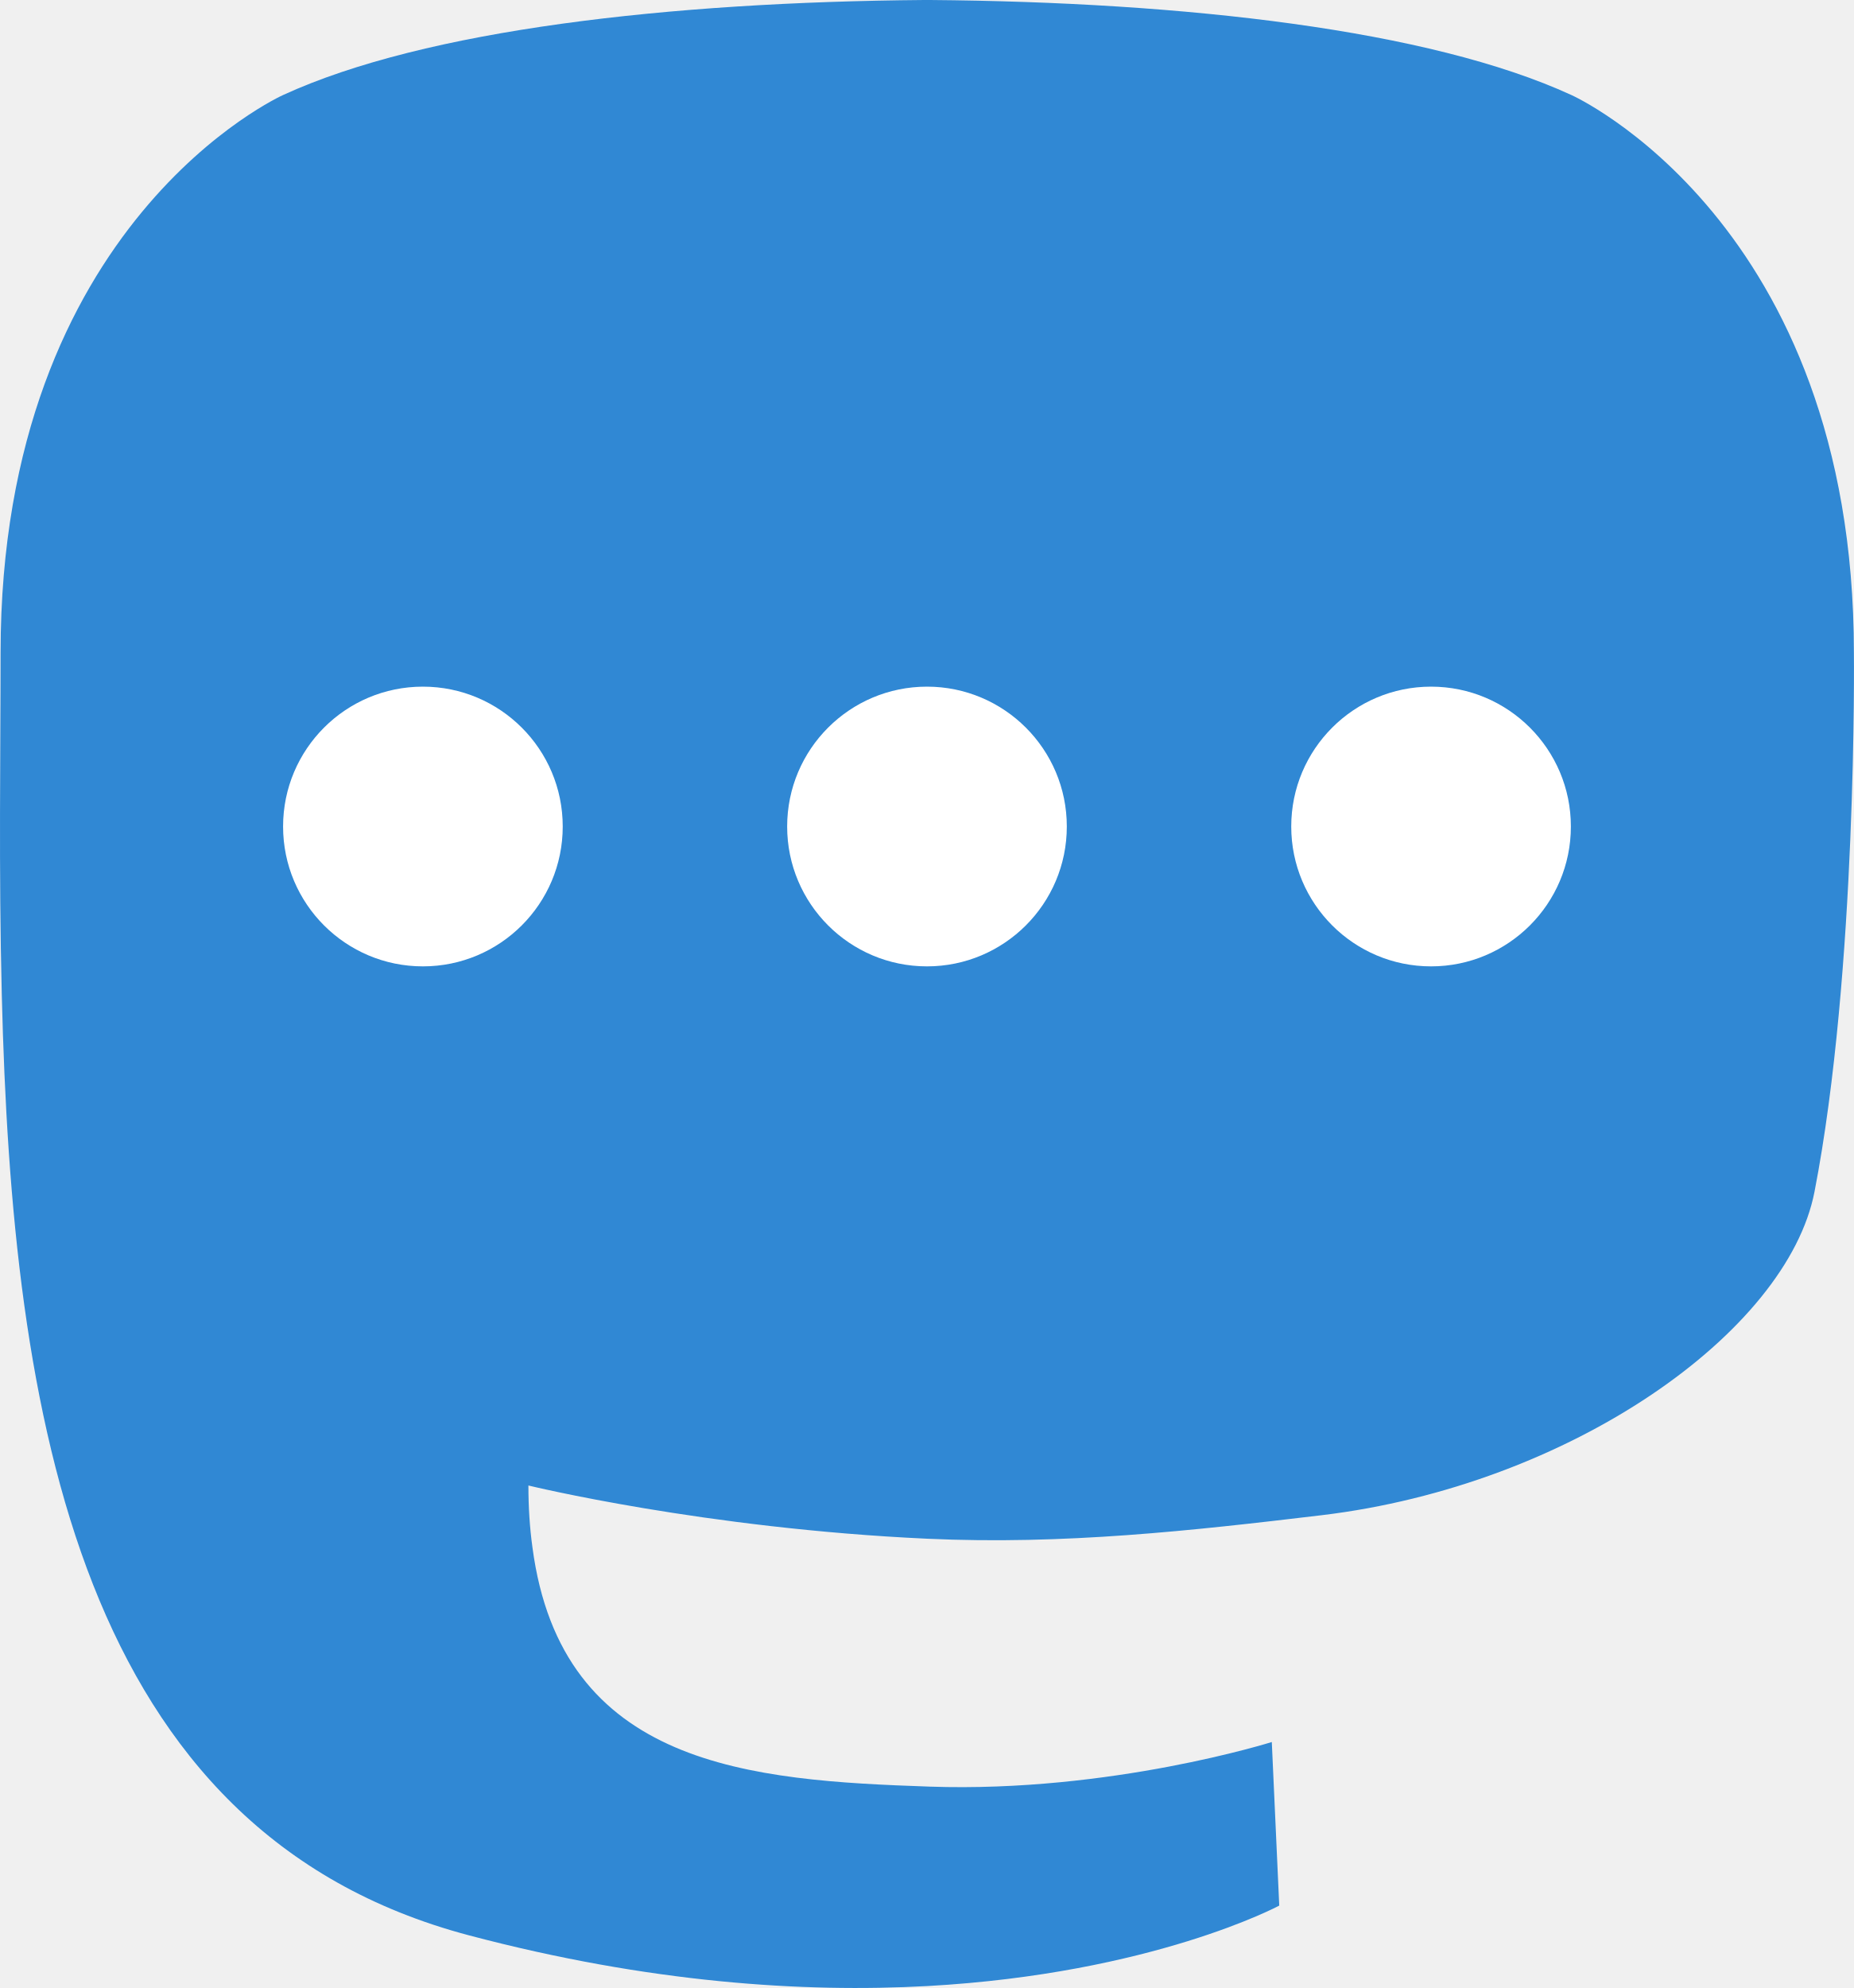
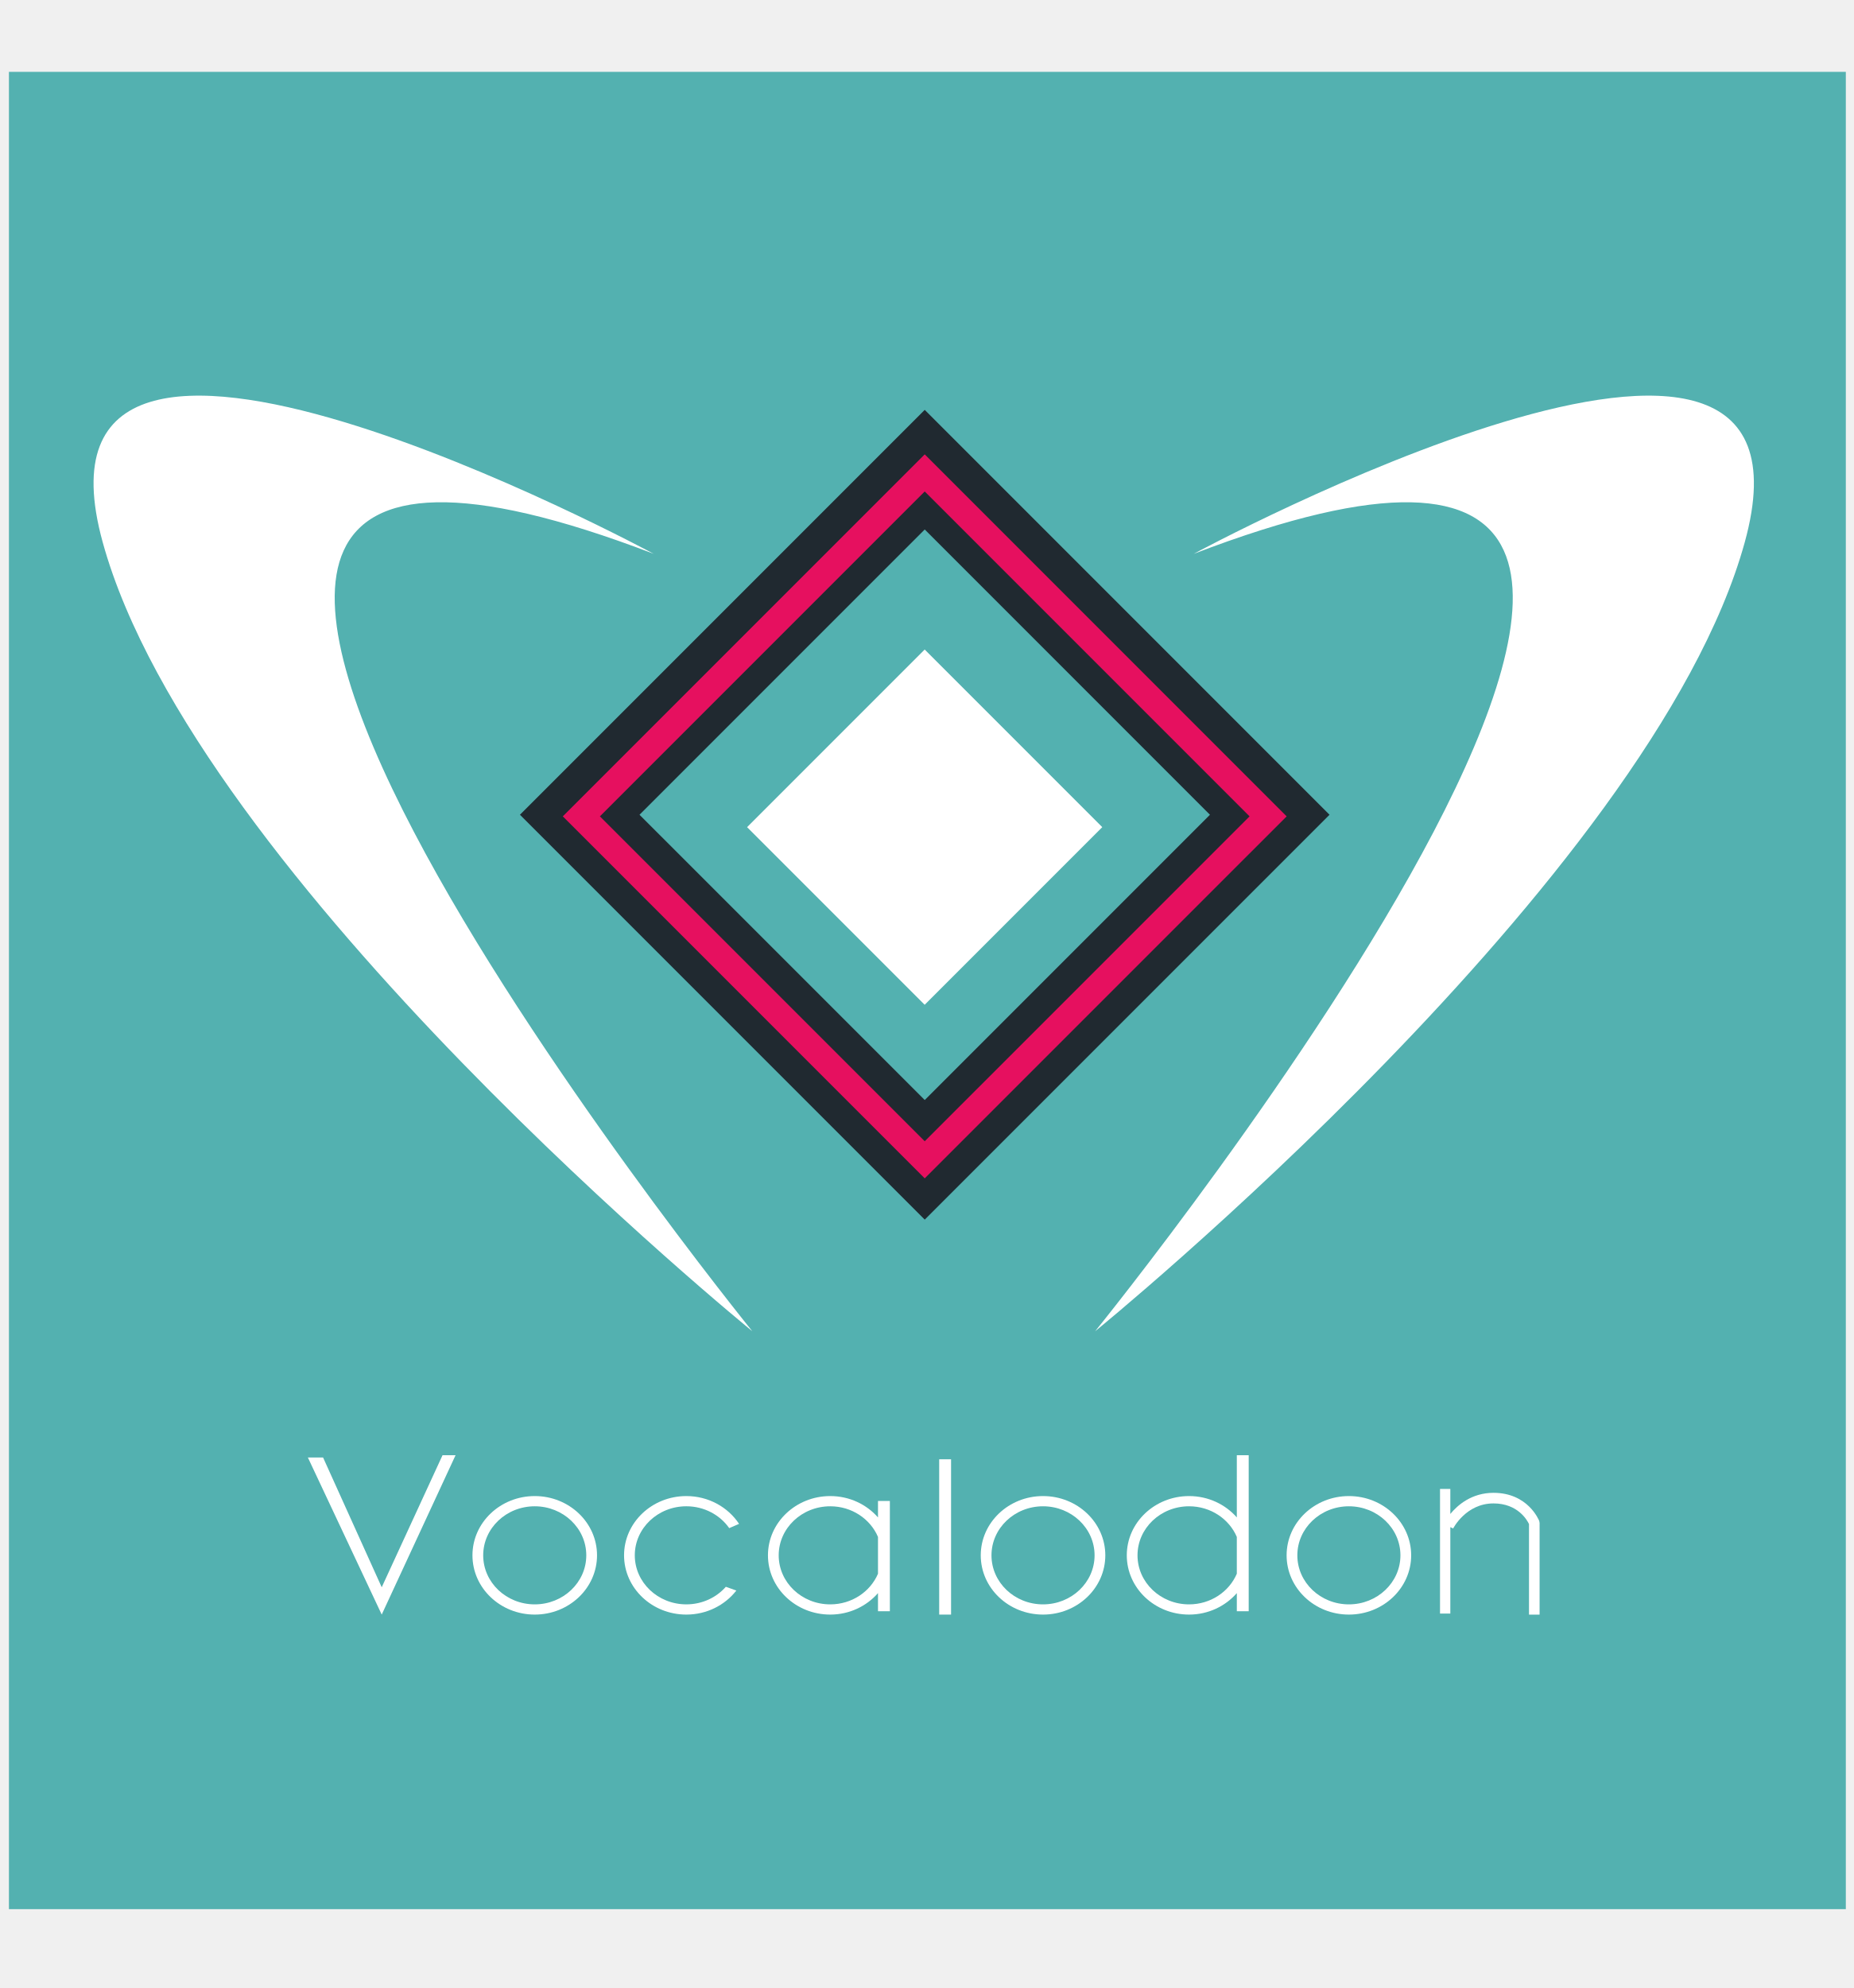
- <svg xmlns="http://www.w3.org/2000/svg" width="61.077mm" height="65.478mm" viewBox="0 0 216.415 232.01">
-   <path d="M211.807 139.088c-3.183 16.366-28.492 34.278-57.562 37.749-15.16 1.809-30.082 3.471-45.999 2.741-26.027-1.192-46.565-6.213-46.565-6.213 0 2.534.156 4.946.469 7.202 3.384 25.686 25.47 27.225 46.392 27.942 21.115.723 39.916-5.206 39.916-5.206l.869 19.09s-14.77 7.931-41.081 9.39c-14.509.797-32.524-.365-53.506-5.919C9.232 213.82 1.406 165.311.208 116.091c-.364-14.614-.14-28.394-.14-39.919 0-50.33 32.976-65.082 32.976-65.082C49.671 3.454 78.203.242 107.864 0h.729c29.661.242 58.211 3.454 74.838 11.09 0 0 32.976 14.752 32.976 65.082 0 0 .412 37.134-4.6 62.915" fill="#3088d4" />
-   <path d="M65.687 96.459c0 9.014-7.308 16.321-16.323 16.321-9.014 0-16.32-7.308-16.32-16.321 0-9.014 7.306-16.323 16.32-16.323 9.015 0 16.323 7.309 16.323 16.323M124.529 96.459c0 9.014-7.309 16.321-16.323 16.321-9.014 0-16.321-7.308-16.321-16.321 0-9.014 7.308-16.323 16.321-16.323 9.014 0 16.323 7.309 16.323 16.323M183.369 96.459c0 9.014-7.308 16.321-16.321 16.321-9.014 0-16.321-7.308-16.321-16.321 0-9.014 7.308-16.323 16.321-16.323 9.014 0 16.321 7.309 16.321 16.323" fill="#fff" />
+ <svg xmlns="http://www.w3.org/2000/svg" width="61.077mm" height="65.478mm" viewBox="0 0 216.414 232.01" id="svg2" version="1.1">
+   <defs id="defs10" />
+   <g transform="matrix(1.09137,0,0,1.09137,-295.233,-52.47463)" id="g3223">
+     <rect style="fill:#53b1b0" id="rect97" height="196.471" width="196.47" y="55.765" x="271.471" />
+     <g id="g197">
+       <g id="g199">
+         <path style="fill:#202930" id="path201" d="m 369.423,178.501 -43.296,-43.295 43.296,-43.296 43.296,43.296 -43.296,43.295 z m -30.507,-43.294 30.507,30.506 30.507,-30.506 -30.507,-30.507 -30.507,30.507 z" />
+         <path style="fill:#e6105f" id="path203" d="m 369.422,174.089 -38.709,-38.71 38.709,-38.71 38.712,38.71 -38.712,38.71 z m -34.743,-38.71 34.743,34.743 34.745,-34.743 -34.745,-34.743 -34.743,34.743 z" />
+         <rect style="fill:#ffffff" id="rect205" height="26.863" width="26.863" transform="matrix(0.7071,0.7071,-0.7071,0.7071,204.7411,-221.2294)" y="123.103" x="355.991" />
+         <path style="fill:#ffffff" id="path207" d="m 340.438,107.307 c 0,0 -68.864,-37.223 -58.938,-1.241 9.927,35.982 69.483,84.372 69.483,84.372 0,0 -93.055,-114.771 -10.545,-83.131 z" />
+         <path style="fill:#ffffff" id="path209" d="m 398.193,107.307 c 0,0 68.864,-37.223 58.938,-1.241 -9.926,35.982 -69.482,84.372 -69.482,84.372 0,0 93.056,-114.771 10.544,-83.131 z" />
+       </g>
+       <g id="g211">
+         <path style="fill:#ffffff" id="path213" d="m 343.924,208.063 c -3.679,0 -6.661,2.837 -6.661,6.336 0,3.5 2.982,6.337 6.661,6.337 2.194,0 4.136,-1.014 5.349,-2.571 l -1.123,-0.401 c -1.011,1.148 -2.528,1.879 -4.226,1.879 -3.044,0 -5.513,-2.348 -5.513,-5.244 0,-2.896 2.468,-5.244 5.513,-5.244 1.914,0 3.599,0.927 4.588,2.336 l 1.052,-0.455 c -1.18,-1.784 -3.262,-2.973 -5.64,-2.973 z" />
+         <polygon style="fill:#ffffff" id="polygon215" points="311.343,220.736 319.242,203.693 317.848,203.693 311.343,217.815 305.07,203.936 303.444,203.936 " />
+         <path style="fill:#ffffff" id="path217" d="m 327.71,208.063 c -3.679,0 -6.662,2.837 -6.662,6.336 0,3.5 2.983,6.337 6.662,6.337 3.679,0 6.662,-2.837 6.662,-6.337 0,-3.499 -2.983,-6.336 -6.662,-6.336 z m 0,11.581 c -3.044,0 -5.513,-2.348 -5.513,-5.244 0,-2.896 2.469,-5.244 5.513,-5.244 3.045,0 5.513,2.347 5.513,5.244 0,2.895 -2.468,5.244 -5.513,5.244 z" />
+         <path style="fill:#ffffff" id="path219" d="m 382.075,208.063 c -3.679,0 -6.661,2.837 -6.661,6.336 0,3.5 2.982,6.337 6.661,6.337 3.68,0 6.662,-2.837 6.662,-6.337 0,-3.499 -2.982,-6.336 -6.662,-6.336 z m 0,11.581 c -3.045,0 -5.513,-2.348 -5.513,-5.244 0,-2.896 2.468,-5.244 5.513,-5.244 3.044,0 5.514,2.347 5.514,5.244 0,2.895 -2.47,5.244 -5.514,5.244 z" />
+         <path style="fill:#ffffff" id="path221" d="m 414.79,208.063 c -3.68,0 -6.662,2.837 -6.662,6.336 0,3.5 2.982,6.337 6.662,6.337 3.679,0 6.661,-2.837 6.661,-6.337 0,-3.499 -2.982,-6.336 -6.661,-6.336 z m 0,11.581 c -3.046,0 -5.514,-2.348 -5.514,-5.244 0,-2.896 2.468,-5.244 5.514,-5.244 3.043,0 5.513,2.347 5.513,5.244 0,2.895 -2.47,5.244 -5.513,5.244 z" />
+         <path style="fill:#ffffff" id="path223" d="m 364.423,210.347 c -1.22,-1.393 -3.052,-2.284 -5.107,-2.284 -3.679,0 -6.662,2.837 -6.662,6.336 0,3.5 2.982,6.337 6.662,6.337 2.058,0 3.886,-0.899 5.107,-2.295 v 1.937 h 1.27 v -11.792 h -1.27 v 1.761 z m -5.107,9.297 c -3.046,0 -5.513,-2.348 -5.513,-5.244 0,-2.896 2.467,-5.244 5.513,-5.244 2.312,0 4.289,1.356 5.107,3.276 v 3.936 c -0.818,1.92 -2.796,3.276 -5.107,3.276 z" />
+         <path style="fill:#ffffff" id="path225" d="m 402.803,210.346 c -1.221,-1.392 -3.053,-2.283 -5.107,-2.283 -3.679,0 -6.662,2.837 -6.662,6.336 0,3.5 2.983,6.337 6.662,6.337 2.058,0 3.885,-0.899 5.107,-2.295 v 1.937 h 1.271 v -16.685 h -1.271 v 6.653 z m -5.108,9.298 c -3.046,0 -5.514,-2.348 -5.514,-5.244 0,-2.896 2.468,-5.244 5.514,-5.244 2.312,0 4.287,1.355 5.107,3.274 v 3.938 c -0.82,1.92 -2.795,3.276 -5.107,3.276 z" />
+         <rect style="fill:#ffffff" id="rect227" height="16.606" width="1.27" y="204.13" x="370.969" />
+         <path style="fill:#ffffff" id="path229" d="m 435.149,210.729 c -0.049,-0.123 -1.217,-3.013 -4.893,-3.013 -2.318,0 -3.816,1.288 -4.617,2.259 v -2.676 h -1.102 v 13.329 h 1.102 v -9.245 l 0.3,0.15 c 0.015,-0.027 1.372,-2.684 4.317,-2.684 2.594,0 3.598,1.782 3.798,2.206 v 9.683 h 1.133 v -9.802 l -0.038,-0.207 z" />
+       </g>
+     </g>
+   </g>
</svg>
